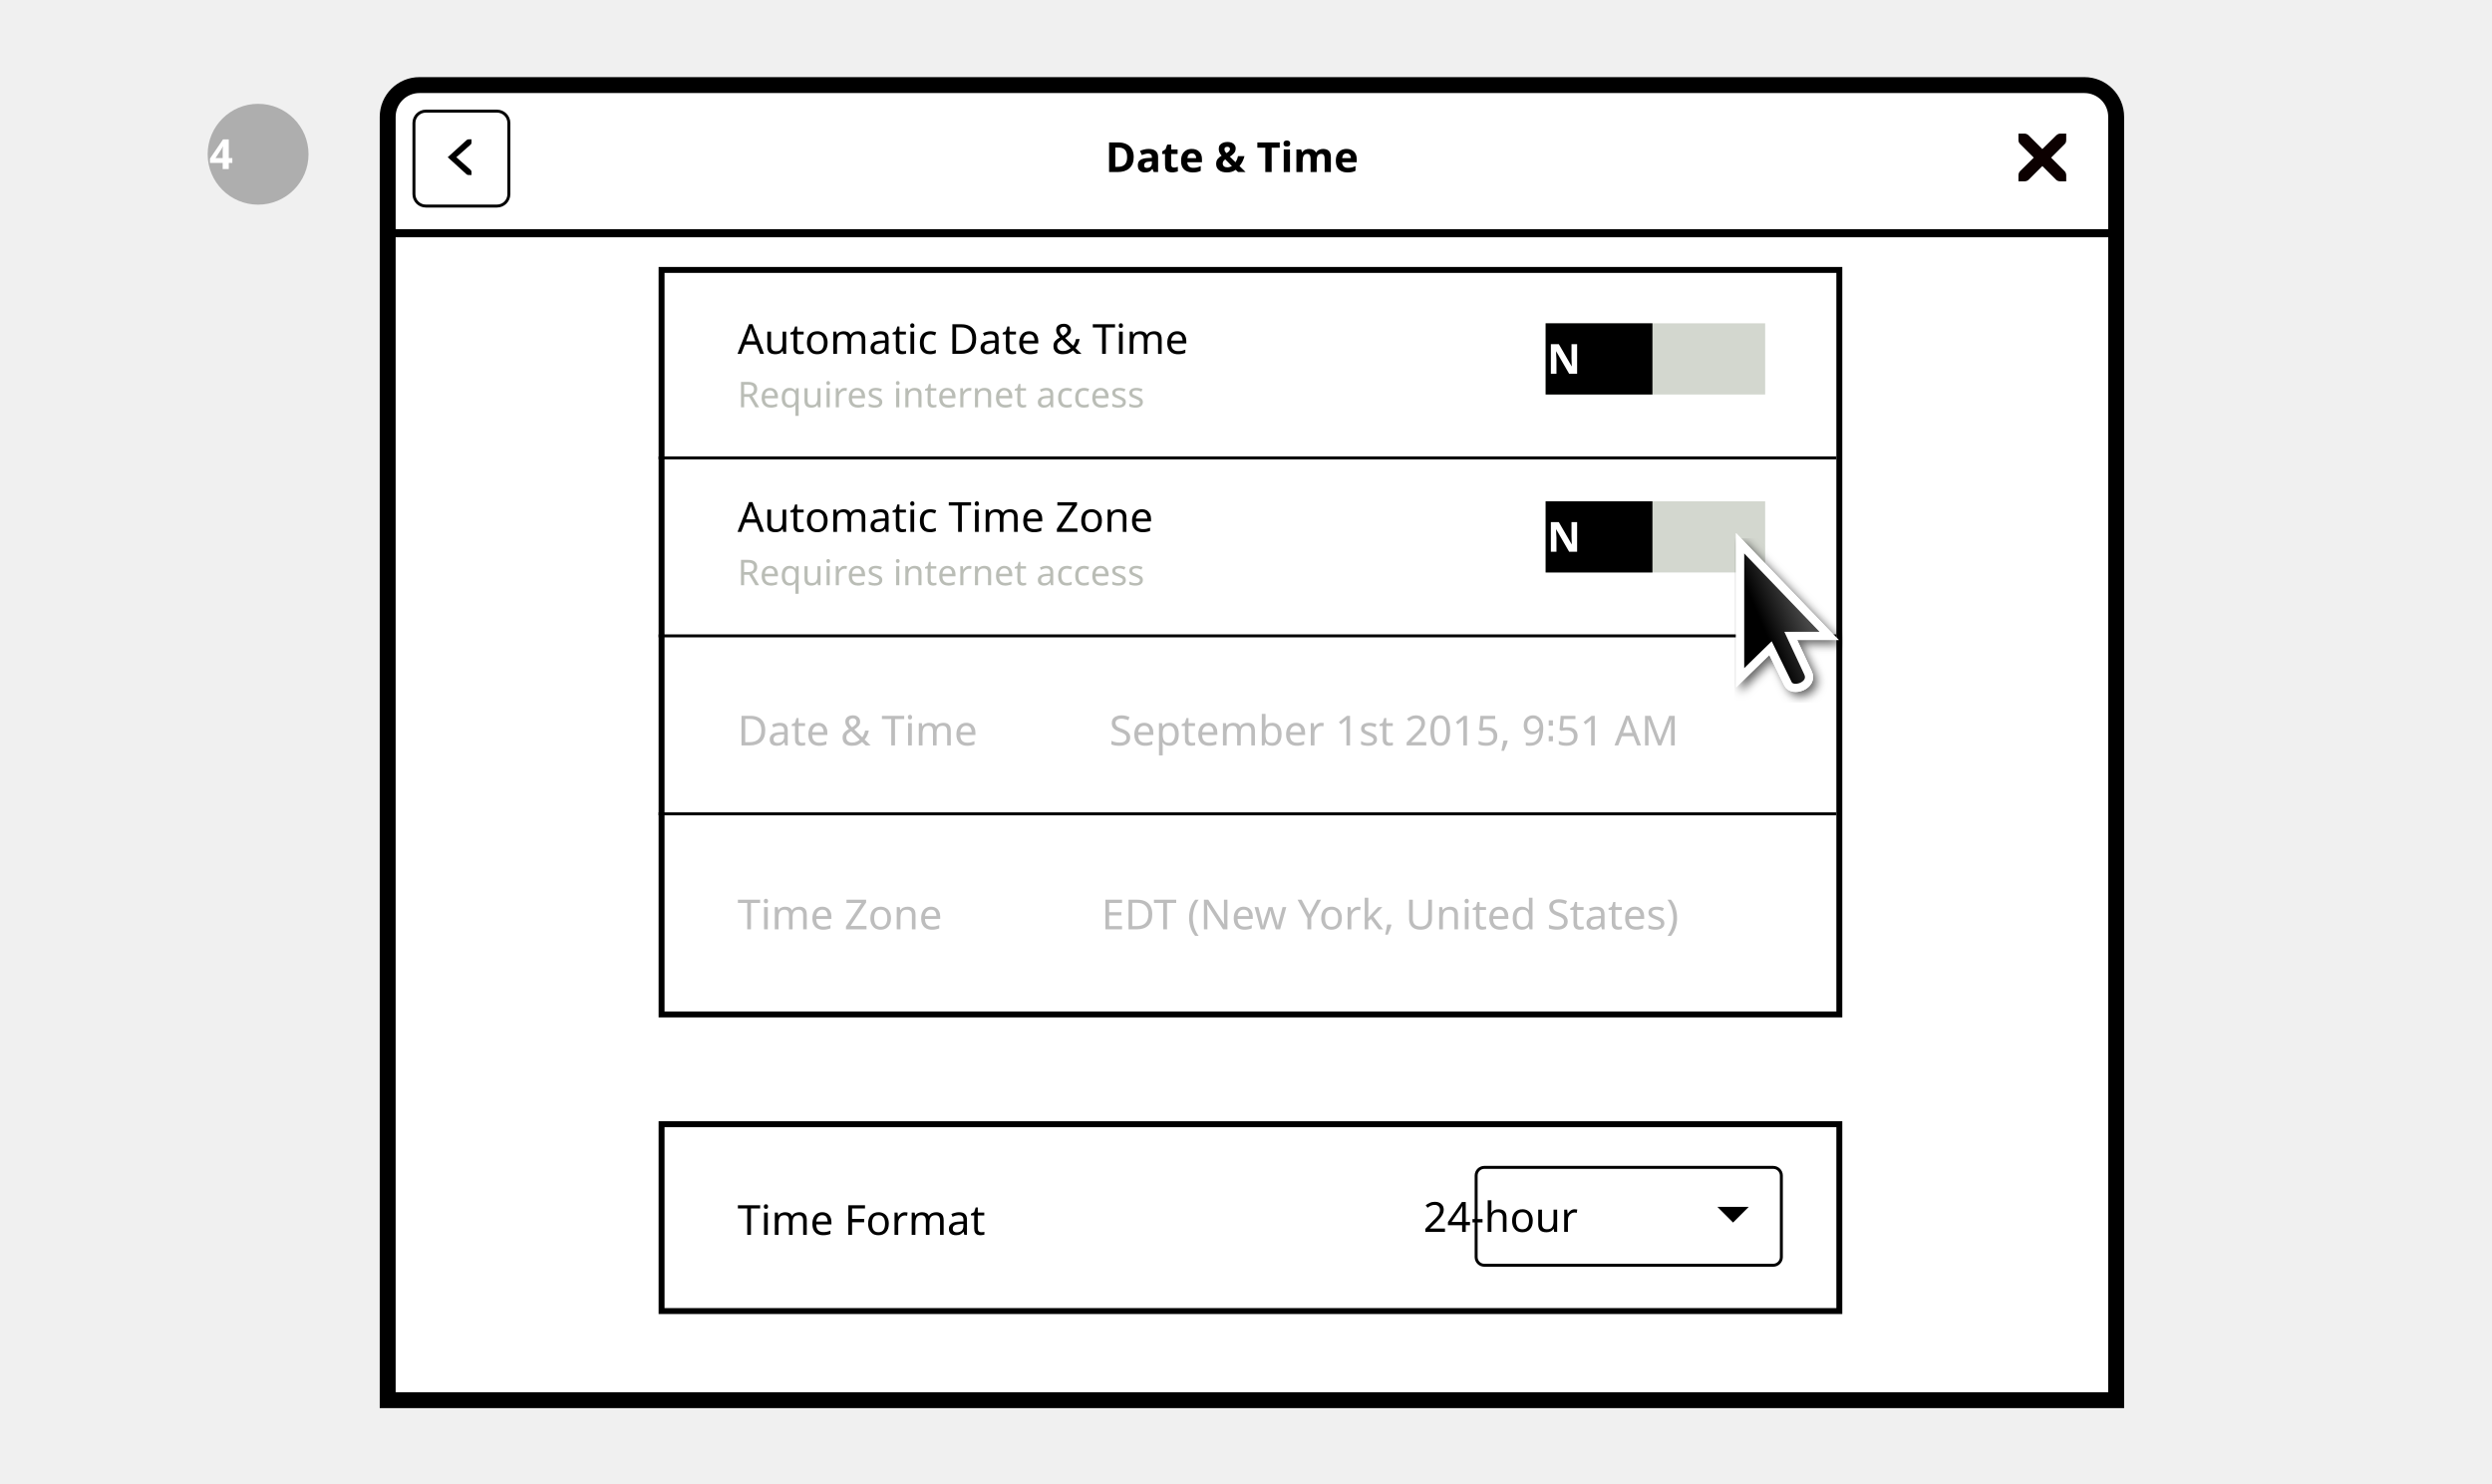
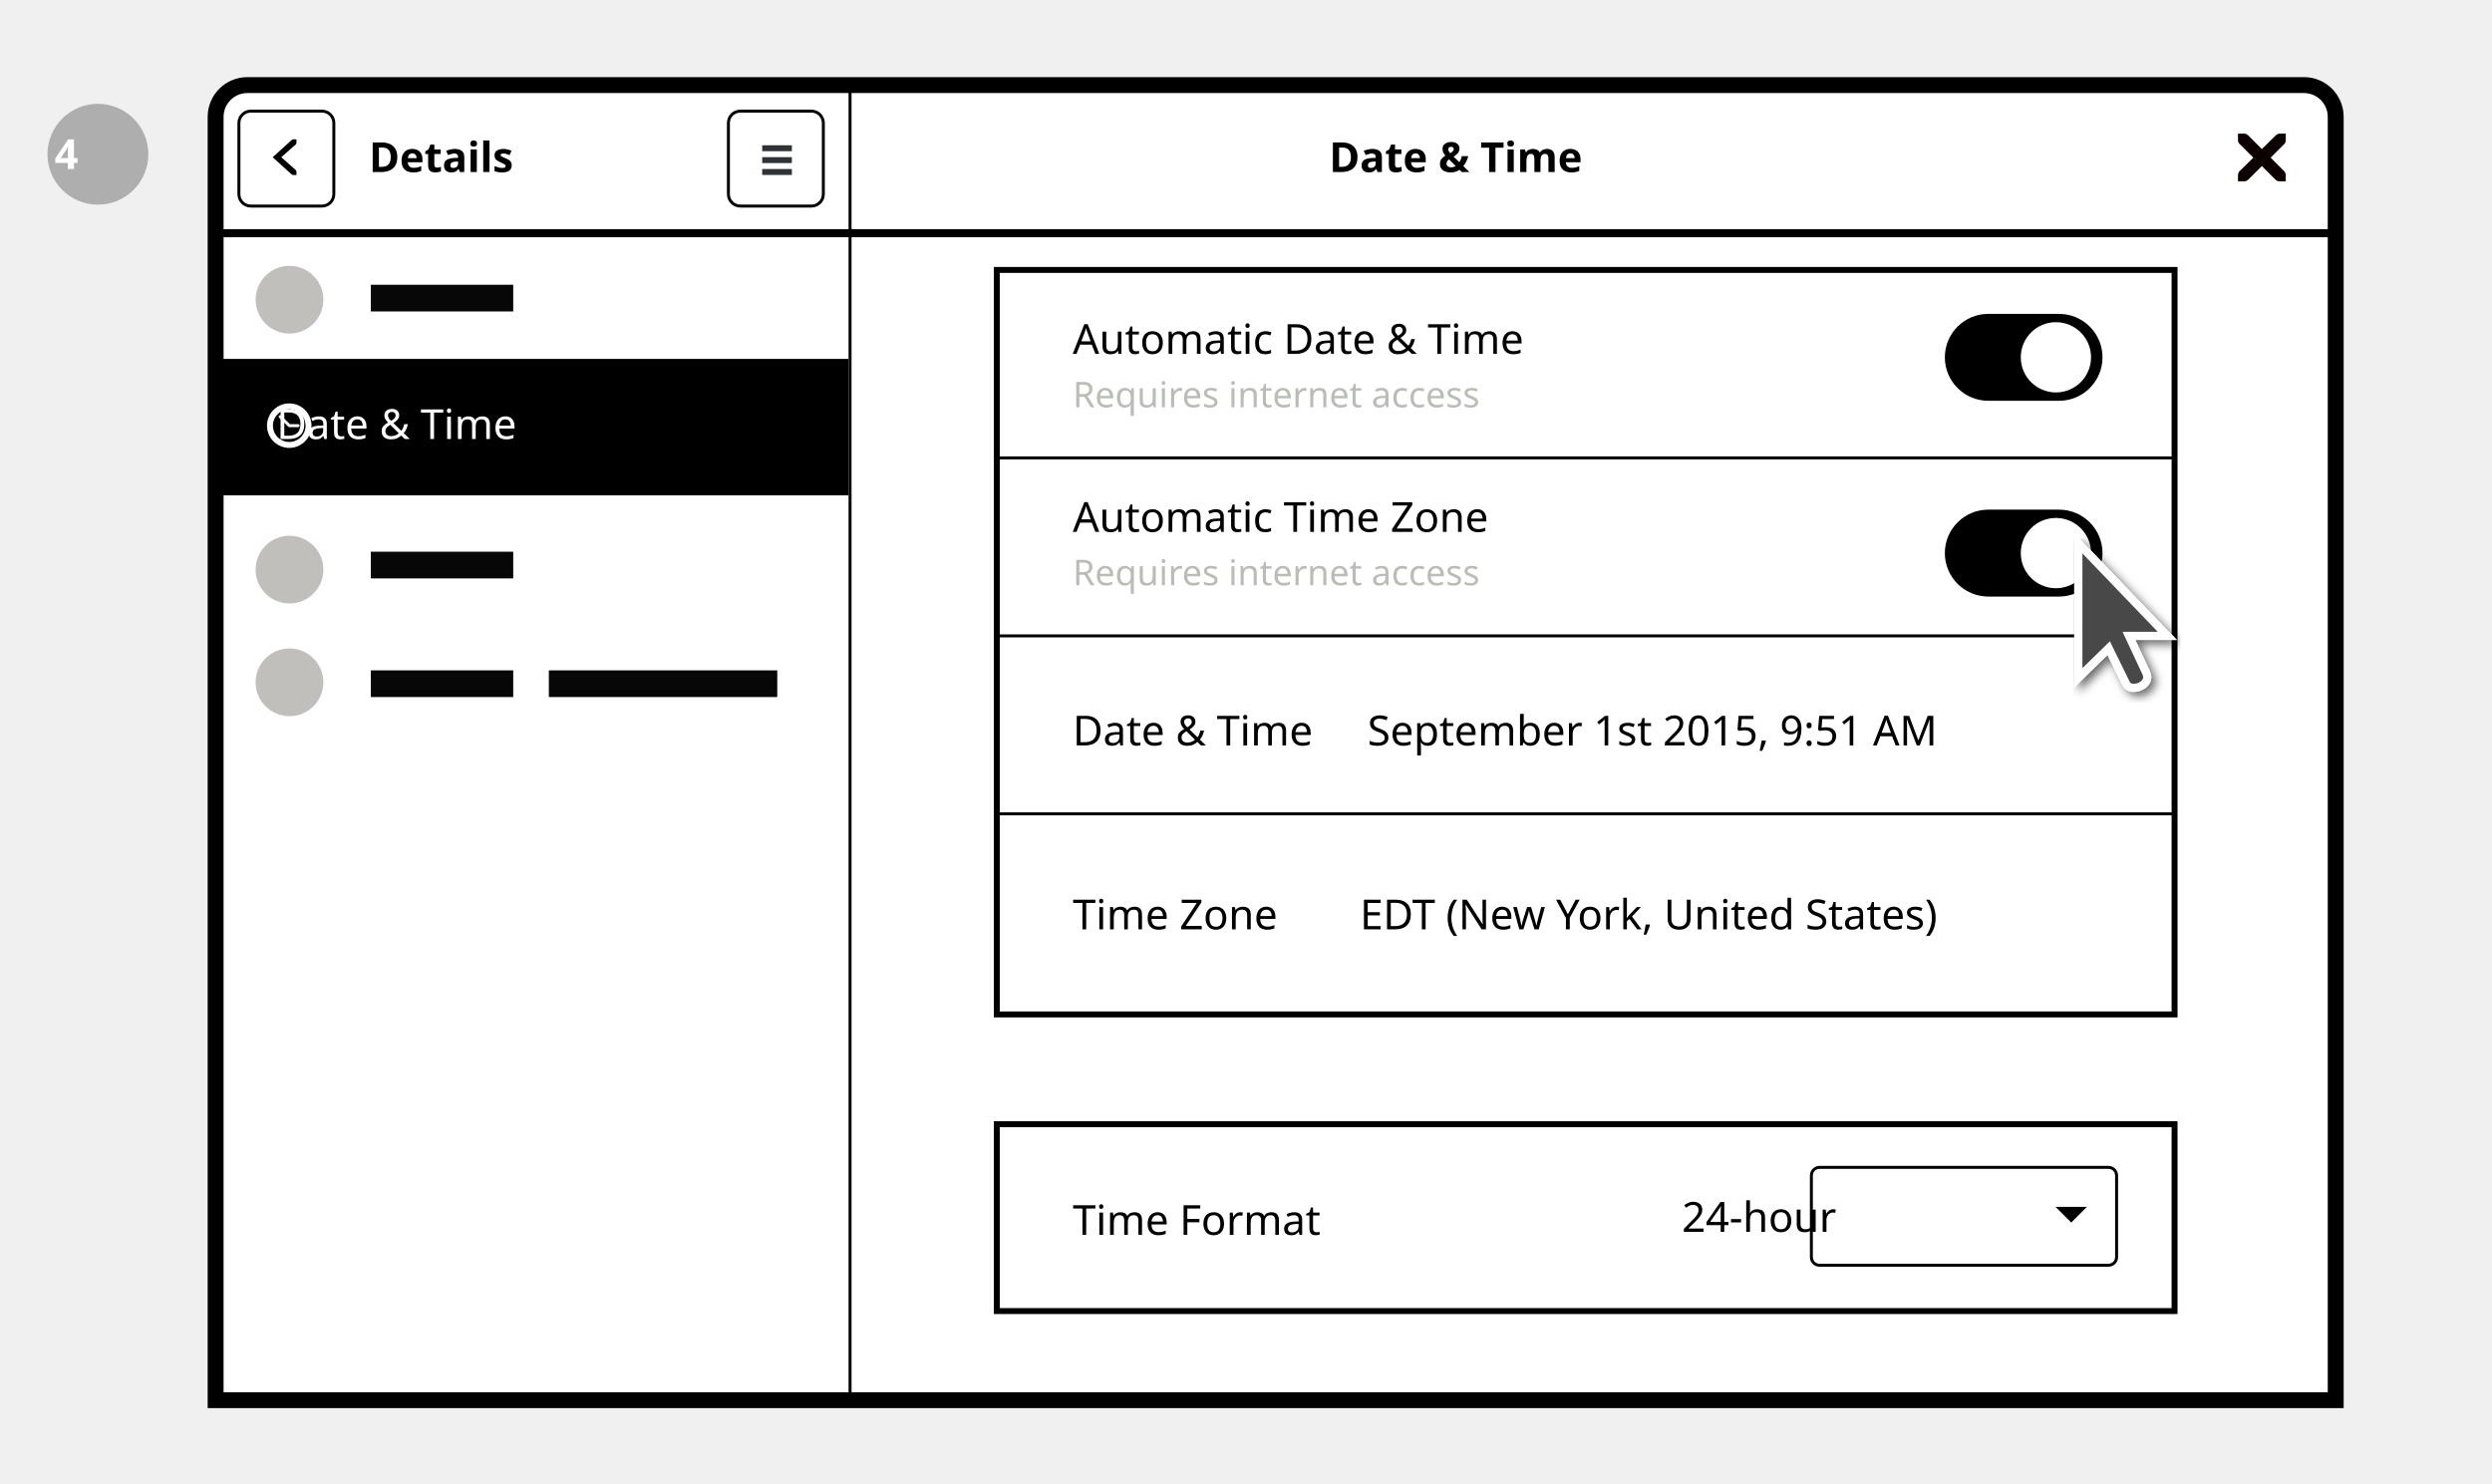
<svg xmlns="http://www.w3.org/2000/svg" xmlns:ns1="http://www.openswatchbook.org/uri/2009/osb" xmlns:xlink="http://www.w3.org/1999/xlink" height="500" id="svg10075" version="1.1" width="840">
  <defs id="defs10077">
    <linearGradient id="RHEL7" ns1:paint="gradient">
      <stop id="stop13323" offset="0" style="stop-color:#a3dbe8;stop-opacity:1;" />
      <stop id="stop13325" offset="1" style="stop-color:#a3dbe8;stop-opacity:1;" />
    </linearGradient>
    <linearGradient id="GNOME" ns1:paint="gradient">
      <stop id="stop11074" offset="0" style="stop-color:#eeedec;stop-opacity:1;" />
      <stop id="stop11076" offset="1" style="stop-color:#eeedec;stop-opacity:1" />
    </linearGradient>
    <linearGradient id="BLANK" ns1:paint="gradient">
      <stop id="stop7012" offset="0" style="stop-color:#eeedec;stop-opacity:0;" />
      <stop id="stop7014" offset="1" style="stop-color:#eeedec;stop-opacity:0" />
    </linearGradient>
    <linearGradient gradientTransform="matrix(1.183438,0,0,0.896461,5.70167,415.6038)" gradientUnits="userSpaceOnUse" id="linearGradient7064" x1="-18.338" x2="713.429" y1="490.549" y2="490.549" xlink:href="#GNOME" />
    <linearGradient gradientUnits="userSpaceOnUse" id="linearGradient5885" x1="29.09" x2="33.971" y1="11.773" y2="9.709" xlink:href="#linearGradient5716" />
    <linearGradient id="linearGradient5716">
      <stop id="stop5718" offset="0" style="stop-color:#000000;stop-opacity:1;" />
      <stop id="stop5720" offset="1" style="stop-color:#484848;stop-opacity:1;" />
    </linearGradient>
    <linearGradient gradientUnits="userSpaceOnUse" id="linearGradient17441" x1="29.09" x2="33.971" y1="11.773" y2="9.709" xlink:href="#linearGradient5716" />
    <linearGradient id="linearGradient17443">
      <stop id="stop17445" offset="0" style="stop-color:#000000;stop-opacity:1;" />
      <stop id="stop17447" offset="1" style="stop-color:#484848;stop-opacity:1;" />
    </linearGradient>
    <linearGradient gradientUnits="userSpaceOnUse" id="linearGradient17453" x1="29.09" x2="33.971" y1="11.773" y2="9.709" xlink:href="#linearGradient5716" />
    <linearGradient gradientUnits="userSpaceOnUse" id="linearGradient17455" x1="29.09" x2="33.971" y1="11.773" y2="9.709" xlink:href="#linearGradient5716" />
    <filter color-interpolation-filters="sRGB" height="1.131" id="filter5601" width="1.206" x="-0.103" y="-0.065">
      <feGaussianBlur id="feGaussianBlur5603" stdDeviation="0.611" />
    </filter>
-     <linearGradient gradientUnits="userSpaceOnUse" id="linearGradient17453-7" x1="29.09" x2="33.971" y1="11.773" y2="9.709" xlink:href="#linearGradient5716-4" />
+     <linearGradient gradientTransform="matrix(1.028173,0,0,1.028173,637.1435,666.9384)" gradientUnits="userSpaceOnUse" id="linearGradient17453-7" x1="29.09" x2="33.971" y1="11.773" y2="9.709" xlink:href="#linearGradient5716-4" />
    <linearGradient id="linearGradient5716-4">
      <stop id="stop5718-1" offset="0" style="stop-color:#000000;stop-opacity:1;" />
      <stop id="stop5720-6" offset="1" style="stop-color:#484848;stop-opacity:1;" />
    </linearGradient>
-     <linearGradient gradientUnits="userSpaceOnUse" id="linearGradient17455-1" x1="29.09" x2="33.971" y1="11.773" y2="9.709" xlink:href="#linearGradient5716-4" />
+     <linearGradient gradientTransform="matrix(1.028173,0,0,1.028173,637.1435,666.9384)" gradientUnits="userSpaceOnUse" id="linearGradient17455-1" x1="29.09" x2="33.971" y1="11.773" y2="9.709" xlink:href="#linearGradient5716-4" />
    <linearGradient id="linearGradient16929">
      <stop id="stop16931" offset="0" style="stop-color:#000000;stop-opacity:1;" />
      <stop id="stop16933" offset="1" style="stop-color:#484848;stop-opacity:1;" />
    </linearGradient>
  </defs>
  <g id="layer1" transform="translate(0,-992.3622)">
    <rect height="656" id="background" style="fill:url(#BLANK);" width="866" x="-16" y="855.362" />
  </g>
  <g id="layer2" transform="translate(0,-540)">
-     <g id="g11020" transform="translate(-35,-139.3622)">
-       <path d="m 137,278 a 17,17 0 0 1 -17,17 17,17 0 0 1 -17,-17 17,17 0 0 1 17,-17 17,17 0 0 1 17,17 z" id="path11014" style="color:#000000;fill:#000000;fill-opacity:0.275;stroke:none;stroke-width:1.07;marker:none;visibility:visible;display:inline;overflow:visible;enable-background:accumulate" transform="translate(2,453.3622)" />
-       <text id="text11016" style="font-style:normal;font-variant:normal;font-weight:bold;font-stretch:normal;font-size:14px;line-height:125%;font-family:Cantarell;-inkscape-font-specification:'Cantarell Bold';text-align:center;letter-spacing:0px;word-spacing:0px;writing-mode:lr-tb;text-anchor:middle;fill:#ffffff;fill-opacity:1;stroke:none" x="122.293" y="736.362" xml:space="preserve">
-         <tspan id="tspan11018" x="122.293" y="736.362">4</tspan>
+     <g id="g11020" transform="translate(-89,-139.3622)">
+       <circle cx="120" cy="278" id="path11014" r="17" style="color:#000000;display:inline;overflow:visible;visibility:visible;fill:#000000;fill-opacity:0.275;stroke:none;stroke-width:1.07;marker:none;enable-background:accumulate" transform="translate(2,453.3622)" />
+       <text id="text11016" style="font-style:normal;font-variant:normal;font-weight:bold;font-stretch:normal;line-height:0%;font-family:Cantarell;-inkscape-font-specification:'Cantarell Bold';text-align:center;letter-spacing:0px;word-spacing:0px;writing-mode:lr-tb;text-anchor:middle;fill:#ffffff;fill-opacity:1;stroke:none" x="122.293" y="736.362" xml:space="preserve">
+         <tspan id="tspan11018" style="font-size:14px;line-height:1.25" x="122.293" y="736.362">4</tspan>
      </text>
    </g>
    <g id="g4890" style="display:inline" transform="matrix(2.683333,0,0,2.683333,-1275.51,-1072.854)">
-       <path d="m 528.047,611.753 209.13,0 c 2.216,0 4,1.784 4,4 l 0,161.23 -4,0 -209.13,0 -4,0 0,-161.23 c 0,-2.216 1.784,-4 4,-4 z" id="path5430" style="display:inline;fill:#ffffff;fill-opacity:1;stroke:#000000;stroke-width:2;stroke-miterlimit:4;stroke-opacity:1" />
-       <path d="m 524.598,630.362 c 212.461,0 216.298,0 216.298,0" id="path5361" style="display:inline;fill:none;stroke:#000000;stroke-width:1.015;stroke-linecap:butt;stroke-linejoin:miter;stroke-miterlimit:4;stroke-dasharray:none;stroke-opacity:1" />
-       <g id="g5363" style="display:inline;fill:#0c0000;fill-opacity:1" transform="matrix(0.7499781,0,0,0.7499781,725.9032,614.8478)">
-         <g id="g5365" style="display:inline;fill:#0c0000;fill-opacity:1" transform="translate(-60,-518)" />
-         <g id="g5367" style="fill:#0c0000;fill-opacity:1" transform="translate(-60,-518)" />
-         <g id="g5369" style="fill:#0c0000;fill-opacity:1" transform="translate(-60,-518)" />
-         <g id="g5371" style="fill:#0c0000;fill-opacity:1" transform="translate(-60,-518)">
-           <g id="g5373" style="display:inline;fill:#0c0000;fill-opacity:1" transform="translate(19,-242)">
-             <path d="m 45,764 1,0 c 0.01,-1.2e-4 0.021,-4.6e-4 0.031,0 0.255,0.011 0.51,0.129 0.688,0.312 L 49,766.594 51.312,764.312 C 51.578,764.082 51.759,764.007 52,764 l 1,0 0,1 c 0,0.286 -0.034,0.551 -0.25,0.75 l -2.281,2.281 2.25,2.25 C 52.907,770.469 53,770.735 53,771 l 0,1 -1,0 c -0.265,-10e-6 -0.531,-0.093 -0.719,-0.281 L 49,769.438 46.719,771.719 C 46.531,771.907 46.265,772 46,772 l -1,0 0,-1 c -3e-6,-0.265 0.093,-0.531 0.281,-0.719 l 2.281,-2.25 L 45.281,765.75 C 45.071,765.555 44.978,765.281 45,765 l 0,-1 z" id="path5375" style="color:#bebebe;font-style:normal;font-variant:normal;font-weight:normal;font-stretch:normal;font-size:xx-small;line-height:normal;font-family:'Andale Mono';-inkscape-font-specification:'Andale Mono';text-indent:0;text-align:start;text-decoration:none;text-decoration-line:none;letter-spacing:normal;word-spacing:normal;text-transform:none;direction:ltr;block-progression:tb;writing-mode:lr-tb;text-anchor:start;display:inline;overflow:visible;visibility:visible;fill:#0c0000;fill-opacity:1;fill-rule:nonzero;stroke:none;stroke-width:1.781;marker:none;enable-background:new" />
-           </g>
-         </g>
-         <g id="g5377" style="fill:#0c0000;fill-opacity:1" transform="translate(-60,-518)" />
-         <g id="g5379" style="fill:#0c0000;fill-opacity:1" transform="translate(-60,-518)" />
-         <g id="g5381" style="fill:#0c0000;fill-opacity:1" transform="translate(-60,-518)" />
-       </g>
-       <text id="text12012" style="font-style:normal;font-variant:normal;font-weight:bold;font-stretch:normal;font-size:5.217px;line-height:125%;font-family:Cantarell;-inkscape-font-specification:'Cantarell Bold';text-align:center;letter-spacing:0px;word-spacing:0px;writing-mode:lr-tb;text-anchor:middle;display:inline;fill:#000000;fill-opacity:1;stroke:none" x="634.848" y="622.678" xml:space="preserve">
-         <tspan id="tspan12014" x="634.848" y="622.678">Date &amp; Time</tspan>
+       <path d="m 506.432,611.753 h 258.323 c 2.216,0 4,1.784 4,4 v 161.23 h -4 -258.323 -4 V 615.753 c 0,-2.216 1.784,-4 4,-4 z" id="path5430" style="display:inline;fill:#ffffff;fill-opacity:1;stroke:#000000;stroke-width:2;stroke-miterlimit:4;stroke-opacity:1" />
+       <path d="M 502.983,630.362 H 768.474" id="path5361" style="display:inline;fill:none;stroke:#000000;stroke-width:1.015;stroke-linecap:butt;stroke-linejoin:miter;stroke-miterlimit:4;stroke-dasharray:none;stroke-opacity:1" />
+       <path d="m 756.481,617.848 h 0.75 c 0.008,-9e-5 0.016,-3.5e-4 0.023,0 0.191,0.008 0.382,0.096 0.516,0.234 l 1.711,1.711 1.734,-1.711 c 0.199,-0.173 0.335,-0.229 0.516,-0.234 h 0.75 v 0.75 c 0,0.215 -0.026,0.413 -0.188,0.562 l -1.711,1.711 1.687,1.687 c 0.141,0.141 0.211,0.34 0.211,0.539 v 0.75 h -0.75 c -0.199,0 -0.398,-0.07 -0.539,-0.211 l -1.711,-1.711 -1.711,1.711 c -0.141,0.141 -0.34,0.211 -0.539,0.211 h -0.75 v -0.75 c 0,-0.199 0.07,-0.398 0.211,-0.539 l 1.711,-1.687 -1.711,-1.711 c -0.158,-0.146 -0.227,-0.352 -0.211,-0.562 z" id="path5375" style="color:#bebebe;font-style:normal;font-variant:normal;font-weight:normal;font-stretch:normal;font-size:xx-small;line-height:normal;font-family:'Andale Mono';-inkscape-font-specification:'Andale Mono';text-indent:0;text-align:start;text-decoration:none;text-decoration-line:none;letter-spacing:normal;word-spacing:normal;text-transform:none;writing-mode:lr-tb;direction:ltr;text-anchor:start;display:inline;overflow:visible;visibility:visible;fill:#0c0000;fill-opacity:1;fill-rule:nonzero;stroke:none;stroke-width:1.336;marker:none;enable-background:new" />
+       <text id="text12012" style="font-style:normal;font-variant:normal;font-weight:bold;font-stretch:normal;line-height:0%;font-family:Cantarell;-inkscape-font-specification:'Cantarell Bold';text-align:center;letter-spacing:0px;word-spacing:0px;writing-mode:lr-tb;text-anchor:middle;display:inline;fill:#000000;fill-opacity:1;stroke:none" x="669.134" y="622.678" xml:space="preserve">
+         <tspan id="tspan12014" style="font-size:5.217px;line-height:1.25" x="669.134" y="622.678">Date &amp; Time</tspan>
      </text>
-       <rect height="93.54" id="rect9293" rx="0" ry="0" style="color:#000000;clip-rule:nonzero;display:inline;overflow:visible;visibility:visible;opacity:1;isolation:auto;mix-blend-mode:normal;color-interpolation:sRGB;color-interpolation-filters:linearRGB;solid-color:#000000;solid-opacity:1;fill:#ffffff;fill-opacity:1;fill-rule:nonzero;stroke:#000000;stroke-width:0.745;stroke-linecap:butt;stroke-linejoin:miter;stroke-miterlimit:4;stroke-dasharray:none;stroke-dashoffset:0;stroke-opacity:1;marker:none;marker-start:none;marker-mid:none;marker-end:none;paint-order:normal;color-rendering:auto;image-rendering:auto;shape-rendering:auto;text-rendering:auto;enable-background:accumulate" width="147.95" x="558.451" y="634.977" />
-       <text id="text26176" style="font-style:normal;font-variant:normal;font-weight:normal;font-stretch:normal;font-size:5.217px;line-height:125%;font-family:Cantarell;-inkscape-font-specification:'Cantarell, Normal';text-align:start;letter-spacing:0px;word-spacing:0px;writing-mode:lr;text-anchor:start;display:inline;fill:#000000;fill-opacity:1;stroke:none;" x="567.994" y="645.524" xml:space="preserve">
-         <tspan id="tspan26178" x="567.994" y="645.524">Automatic Date &amp; Time</tspan>
+       <rect height="93.54" id="rect9293" rx="0" ry="0" style="color:#000000;clip-rule:nonzero;display:inline;overflow:visible;visibility:visible;opacity:1;isolation:auto;mix-blend-mode:normal;color-interpolation:sRGB;color-interpolation-filters:linearRGB;solid-color:#000000;solid-opacity:1;fill:#ffffff;fill-opacity:1;fill-rule:nonzero;stroke:#000000;stroke-width:0.745;stroke-linecap:butt;stroke-linejoin:miter;stroke-miterlimit:4;stroke-dasharray:none;stroke-dashoffset:0;stroke-opacity:1;marker:none;marker-start:none;marker-mid:none;marker-end:none;paint-order:normal;color-rendering:auto;image-rendering:auto;shape-rendering:auto;text-rendering:auto;enable-background:accumulate" width="147.95" x="600.563" y="634.977" />
+       <text id="text26176" style="font-style:normal;font-variant:normal;font-weight:normal;font-stretch:normal;line-height:0%;font-family:Cantarell;-inkscape-font-specification:'Cantarell, Normal';text-align:start;letter-spacing:0px;word-spacing:0px;writing-mode:lr-tb;text-anchor:start;display:inline;fill:#000000;fill-opacity:1;stroke:none" x="610.106" y="645.524" xml:space="preserve">
+         <tspan id="tspan26178" style="font-size:5.217px;line-height:1.25" x="610.106" y="645.524">Automatic Date &amp; Time</tspan>
      </text>
-       <text id="text26182" style="font-style:normal;font-variant:normal;font-weight:normal;font-stretch:normal;font-size:4.472px;line-height:125%;font-family:Cantarell;-inkscape-font-specification:Cantarell;text-align:start;letter-spacing:0px;word-spacing:0px;writing-mode:lr-tb;text-anchor:start;display:inline;fill:#babdb6;fill-opacity:1;stroke:none;" x="567.994" y="652.232" xml:space="preserve">
-         <tspan id="tspan26184" x="567.994" y="652.232">Requires internet access</tspan>
+       <text id="text26182" style="font-style:normal;font-variant:normal;font-weight:normal;font-stretch:normal;line-height:0%;font-family:Cantarell;-inkscape-font-specification:Cantarell;text-align:start;letter-spacing:0px;word-spacing:0px;writing-mode:lr-tb;text-anchor:start;display:inline;fill:#babdb6;fill-opacity:1;stroke:none" x="610.106" y="652.232" xml:space="preserve">
+         <tspan id="tspan26184" style="font-size:4.472px;line-height:1.25" x="610.106" y="652.232">Requires internet access</tspan>
      </text>
      <g id="g9286" transform="translate(-17.51553,-52.91926)">
-         <g id="g3921" style="display:inline" transform="matrix(0.3726708,0,0,0.3726708,493.0764,552.4813)">
-           <rect height="24" id="rect3923" style="fill:#d3d7cf;fill-opacity:1;stroke:none" transform="scale(-1,-1)" width="74" x="-594.422" y="-405.362" />
-           <rect height="24" id="rect3925" style="fill:#000000;fill-opacity:1;stroke:none" transform="scale(-1,-1)" width="36" x="-556.422" y="-405.362" />
-         </g>
-         <text id="text28760" style="font-style:normal;font-variant:normal;font-weight:bold;font-stretch:normal;font-size:5.217px;line-height:125%;font-family:Cantarell;-inkscape-font-specification:'Cantarell Bold';text-align:center;letter-spacing:0px;word-spacing:0px;writing-mode:lr-tb;text-anchor:middle;display:inline;fill:#ffffff;fill-opacity:1;stroke:none" x="693.358" y="700.939" xml:space="preserve">
-           <tspan id="tspan28762" x="693.358" y="700.939">ON</tspan>
-         </text>
+         <g id="g3921" style="display:inline" transform="matrix(0.3726708,0,0,0.3726708,493.0764,552.4813)" />
      </g>
-       <g id="g4705" style="display:inline" transform="matrix(0.3726708,0,0,0.3726708,492.8318,424.7819)">
-         <rect height="16" id="rect10837-5-8-1" style="color:#bebebe;display:inline;overflow:visible;visibility:visible;fill:none;stroke:none;stroke-width:1;marker:none;enable-background:new" transform="scale(-1,1)" width="16" x="-116" y="518" />
-         <path d="m 112.014,520 -1,0 c -0.01,-1.2e-4 -0.021,-4.6e-4 -0.031,0 -0.255,0.011 -0.51,0.129 -0.688,0.312 l -6.298,5.719 6.298,5.719 c 0.188,0.188 0.453,0.281 0.719,0.281 l 1,0 0,-1 c 0,-0.265 -0.093,-0.531 -0.281,-0.719 l -4.829,-4.281 4.829,-4.281 c 0.211,-0.195 0.303,-0.469 0.281,-0.75 z" id="path10839-9-9-5" style="color:#bebebe;font-style:normal;font-variant:normal;font-weight:normal;font-stretch:normal;font-size:medium;line-height:normal;font-family:'Andale Mono';-inkscape-font-specification:'Andale Mono';text-indent:0;text-align:start;text-decoration:none;text-decoration-line:none;letter-spacing:normal;word-spacing:normal;text-transform:none;direction:ltr;block-progression:tb;writing-mode:lr-tb;text-anchor:start;display:inline;overflow:visible;visibility:visible;fill:#000000;fill-opacity:1;fill-rule:nonzero;stroke:none;stroke-width:1.781;marker:none;enable-background:new" />
+       <rect height="5.963" id="rect10837-5-8-1" style="color:#bebebe;display:inline;overflow:visible;visibility:visible;fill:none;stroke:none;stroke-width:0.373;marker:none;enable-background:new" transform="scale(-1,1)" width="5.963" x="-514.074" y="617.825" />
+       <path d="m 512.588,618.571 h -0.373 c -0.004,-4e-5 -0.008,-1.7e-4 -0.012,0 -0.095,0.004 -0.19,0.048 -0.256,0.116 l -2.347,2.131 2.347,2.131 c 0.07,0.07 0.169,0.105 0.268,0.105 h 0.373 v -0.373 c 0,-0.099 -0.035,-0.198 -0.105,-0.268 l -1.8,-1.595 1.8,-1.595 c 0.079,-0.072 0.113,-0.175 0.105,-0.28 z" id="path10839-9-9-5" style="color:#bebebe;font-style:normal;font-variant:normal;font-weight:normal;font-stretch:normal;font-size:medium;line-height:normal;font-family:'Andale Mono';-inkscape-font-specification:'Andale Mono';text-indent:0;text-align:start;text-decoration:none;text-decoration-line:none;letter-spacing:normal;word-spacing:normal;text-transform:none;writing-mode:lr-tb;direction:ltr;text-anchor:start;display:inline;overflow:visible;visibility:visible;fill:#000000;fill-opacity:1;fill-rule:nonzero;stroke:none;stroke-width:0.664;marker:none;enable-background:new" />
+       <rect height="11.925" id="rect15386" rx="1.491" ry="1.491" style="color:#000000;display:inline;overflow:visible;visibility:visible;fill:none;stroke:#000000;stroke-width:0.373;stroke-miterlimit:4;stroke-dasharray:none;stroke-opacity:1;marker:none;enable-background:accumulate" width="11.925" x="505.357" y="615.027" />
+       <path d="M 600.563,658.595 H 748.513" id="path9309" style="color:#000000;clip-rule:nonzero;display:inline;overflow:visible;visibility:visible;opacity:1;isolation:auto;mix-blend-mode:normal;color-interpolation:sRGB;color-interpolation-filters:linearRGB;solid-color:#000000;solid-opacity:1;fill:#ffffff;fill-opacity:1;fill-rule:nonzero;stroke:#000000;stroke-width:0.373;stroke-linecap:butt;stroke-linejoin:miter;stroke-miterlimit:4;stroke-dasharray:none;stroke-dashoffset:0;stroke-opacity:1;marker:none;marker-start:none;marker-mid:none;marker-end:none;paint-order:normal;color-rendering:auto;image-rendering:auto;shape-rendering:auto;text-rendering:auto;enable-background:accumulate" />
+       <text id="text9311" style="font-style:normal;font-variant:normal;font-weight:normal;font-stretch:normal;line-height:0%;font-family:Cantarell;-inkscape-font-specification:'Cantarell, Normal';text-align:start;letter-spacing:0px;word-spacing:0px;writing-mode:lr-tb;text-anchor:start;display:inline;fill:#000000;fill-opacity:1;stroke:none" x="610.106" y="667.885" xml:space="preserve">
+         <tspan id="tspan9313" style="font-size:5.217px;line-height:1.25" x="610.106" y="667.885">Automatic Time Zone</tspan>
+       </text>
+       <text id="text9315" style="font-style:normal;font-variant:normal;font-weight:normal;font-stretch:normal;line-height:0%;font-family:Cantarell;-inkscape-font-specification:Cantarell;text-align:start;letter-spacing:0px;word-spacing:0px;writing-mode:lr-tb;text-anchor:start;display:inline;fill:#babdb6;fill-opacity:1;stroke:none" x="610.106" y="674.593" xml:space="preserve">
+         <tspan id="tspan9317" style="font-size:4.472px;line-height:1.25" x="610.106" y="674.593">Requires internet access</tspan>
+       </text>
+       <path d="M 600.563,680.955 H 748.513" id="path9331" style="color:#000000;clip-rule:nonzero;display:inline;overflow:visible;visibility:visible;opacity:1;isolation:auto;mix-blend-mode:normal;color-interpolation:sRGB;color-interpolation-filters:linearRGB;solid-color:#000000;solid-opacity:1;fill:#ffffff;fill-opacity:1;fill-rule:nonzero;stroke:#000000;stroke-width:0.373;stroke-linecap:butt;stroke-linejoin:miter;stroke-miterlimit:4;stroke-dasharray:none;stroke-dashoffset:0;stroke-opacity:1;marker:none;marker-start:none;marker-mid:none;marker-end:none;paint-order:normal;color-rendering:auto;image-rendering:auto;shape-rendering:auto;text-rendering:auto;enable-background:accumulate" />
+       <rect height="10.92" id="rect939" rx="5.46" ry="5.46" style="display:inline;fill:#000000;fill-opacity:1;stroke:none;stroke-width:0.373" width="19.804" x="719.656" y="665.095" />
+       <circle cx="733.608" cy="670.552" id="circle941" r="4.414" style="opacity:1;vector-effect:none;fill:#ffffff;fill-opacity:1;stroke:none;stroke-width:5.963;stroke-linecap:round;stroke-linejoin:round;stroke-miterlimit:4;stroke-dasharray:none;stroke-dashoffset:0;stroke-opacity:1;marker:none;marker-start:none;marker-mid:none;marker-end:none;paint-order:normal" />
+       <path d="M 97.09,2.848 V 19.289 l 3.712,-3.624 2.121,4.331 c 0.52,1.171 3.221,0.23 2.453,-1.337 l -2.099,-4.497 h 4.685 z" id="path5567" style="color:#000000;display:block;overflow:visible;visibility:visible;opacity:0.6;fill:#000000;fill-opacity:1;fill-rule:nonzero;stroke:#000000;stroke-width:1;stroke-linecap:butt;stroke-linejoin:miter;stroke-miterlimit:10;stroke-dasharray:none;stroke-dashoffset:0;stroke-opacity:1;marker:none;filter:url(#filter5601);enable-background:accumulate" transform="matrix(1.028173,0,0,1.028173,637.1435,666.9384)" />
+       <path d="m 736.423,669.322 v 16.903 l 3.817,-3.726 2.181,4.453 c 0.534,1.204 3.312,0.236 2.522,-1.375 l -2.158,-4.623 h 4.817 z" id="path5565" style="color:#000000;display:block;overflow:visible;visibility:visible;fill:url(#linearGradient17453-7);fill-opacity:1;fill-rule:nonzero;stroke:#ffffff;stroke-width:1.028;stroke-linecap:butt;stroke-linejoin:miter;stroke-miterlimit:10;stroke-dasharray:none;stroke-dashoffset:0;stroke-opacity:1;marker:none;enable-background:accumulate" />
+       <path d="m 736.423,669.322 v 16.903 l 3.817,-3.726 2.181,4.453 c 0.534,1.204 3.312,0.236 2.522,-1.375 l -2.158,-4.623 h 4.817 z" id="path6242" style="color:#000000;display:block;overflow:visible;visibility:visible;fill:url(#linearGradient17455-1);fill-opacity:1;fill-rule:nonzero;stroke:#ffffff;stroke-width:1.028;stroke-linecap:butt;stroke-linejoin:miter;stroke-miterlimit:10;stroke-dasharray:none;stroke-dashoffset:0;stroke-opacity:1;marker:none;enable-background:accumulate" />
+       <path d="M 600.563,703.315 H 748.513" id="path9337" style="color:#000000;clip-rule:nonzero;display:inline;overflow:visible;visibility:visible;opacity:1;isolation:auto;mix-blend-mode:normal;color-interpolation:sRGB;color-interpolation-filters:linearRGB;solid-color:#000000;solid-opacity:1;fill:#ffffff;fill-opacity:1;fill-rule:nonzero;stroke:#000000;stroke-width:0.373;stroke-linecap:butt;stroke-linejoin:miter;stroke-miterlimit:4;stroke-dasharray:none;stroke-dashoffset:0;stroke-opacity:1;marker:none;marker-start:none;marker-mid:none;marker-end:none;paint-order:normal;color-rendering:auto;image-rendering:auto;shape-rendering:auto;text-rendering:auto;enable-background:accumulate" />
+       <text id="text9333" style="font-style:normal;font-variant:normal;font-weight:normal;font-stretch:normal;line-height:0%;font-family:Cantarell;-inkscape-font-specification:'Cantarell, Normal';text-align:start;letter-spacing:0px;word-spacing:0px;writing-mode:lr-tb;text-anchor:start;display:inline;fill:#000000;fill-opacity:1;stroke:none" x="610.106" y="694.717" xml:space="preserve">
+         <tspan id="tspan9335" style="font-size:5.217px;line-height:1.25" x="610.106" y="694.717">Date &amp; Time</tspan>
+       </text>
+       <text id="text9341" style="font-style:normal;font-variant:normal;font-weight:normal;font-stretch:normal;line-height:0%;font-family:Cantarell;-inkscape-font-specification:'Cantarell, Normal';text-align:end;letter-spacing:0px;word-spacing:0px;writing-mode:lr-tb;text-anchor:end;display:inline;fill:#000000;fill-opacity:1;stroke:none" x="740.541" y="694.717" xml:space="preserve">
+         <tspan id="tspan9343" style="font-size:5.217px;line-height:1.25" x="740.541" y="694.717">September 1st 2015, 9:51 AM</tspan>
+       </text>
+       <text id="text9345" style="font-style:normal;font-variant:normal;font-weight:normal;font-stretch:normal;line-height:0%;font-family:Cantarell;-inkscape-font-specification:'Cantarell, Normal';text-align:start;letter-spacing:0px;word-spacing:0px;writing-mode:lr-tb;text-anchor:start;display:inline;fill:#000000;fill-opacity:1;stroke:none" x="610.106" y="717.823" xml:space="preserve">
+         <tspan id="tspan9347" style="font-size:5.217px;line-height:1.25" x="610.106" y="717.823">Time Zone</tspan>
+       </text>
+       <text id="text9349" style="font-style:normal;font-variant:normal;font-weight:normal;font-stretch:normal;line-height:0%;font-family:Cantarell;-inkscape-font-specification:'Cantarell, Normal';text-align:end;letter-spacing:0px;word-spacing:0px;writing-mode:lr-tb;text-anchor:end;display:inline;fill:#000000;fill-opacity:1;stroke:none" x="740.541" y="717.823" xml:space="preserve">
+         <tspan id="tspan9351" style="font-size:5.217px;line-height:1.25" x="740.541" y="717.823">EDT (New York, United States)</tspan>
+       </text>
+       <rect height="23.478" id="rect9353" rx="0" ry="0" style="color:#000000;clip-rule:nonzero;display:inline;overflow:visible;visibility:visible;opacity:1;isolation:auto;mix-blend-mode:normal;color-interpolation:sRGB;color-interpolation-filters:linearRGB;solid-color:#000000;solid-opacity:1;fill:#ffffff;fill-opacity:1;fill-rule:nonzero;stroke:#000000;stroke-width:0.745;stroke-linecap:butt;stroke-linejoin:miter;stroke-miterlimit:4;stroke-dasharray:none;stroke-dashoffset:0;stroke-opacity:1;marker:none;marker-start:none;marker-mid:none;marker-end:none;paint-order:normal;color-rendering:auto;image-rendering:auto;shape-rendering:auto;text-rendering:auto;enable-background:accumulate" width="147.95" x="600.563" y="742.306" />
+       <text id="text9355" style="font-style:normal;font-variant:normal;font-weight:normal;font-stretch:normal;line-height:0%;font-family:Cantarell;-inkscape-font-specification:'Cantarell, Normal';text-align:start;letter-spacing:0px;word-spacing:0px;writing-mode:lr-tb;text-anchor:start;display:inline;fill:#000000;fill-opacity:1;stroke:none" x="610.106" y="756.208" xml:space="preserve">
+         <tspan id="tspan9357" style="font-size:5.217px;line-height:1.25" x="610.106" y="756.208">Time Format</tspan>
+       </text>
+       <rect height="12.298" id="rect9363" rx="1.025" ry="1.025" style="color:#000000;clip-rule:nonzero;display:inline;overflow:visible;visibility:visible;opacity:1;isolation:auto;mix-blend-mode:normal;color-interpolation:sRGB;color-interpolation-filters:linearRGB;solid-color:#000000;solid-opacity:1;fill:#ffffff;fill-opacity:1;fill-rule:nonzero;stroke:#000000;stroke-width:0.373;stroke-linecap:butt;stroke-linejoin:miter;stroke-miterlimit:4;stroke-dasharray:none;stroke-dashoffset:0;stroke-opacity:1;marker:none;marker-start:none;marker-mid:none;marker-end:none;paint-order:normal;color-rendering:auto;image-rendering:auto;shape-rendering:auto;text-rendering:auto;enable-background:accumulate" width="38.341" x="702.89" y="747.731" />
+       <text id="text9359" style="font-style:normal;font-variant:normal;font-weight:normal;font-stretch:normal;line-height:0%;font-family:Cantarell;-inkscape-font-specification:'Cantarell, Normal';text-align:end;letter-spacing:0px;word-spacing:0px;writing-mode:lr-tb;text-anchor:end;display:inline;fill:#000000;fill-opacity:1;stroke:none" x="727.87" y="755.835" xml:space="preserve">
+         <tspan id="tspan9361" style="font-size:5.217px;line-height:1.25" x="727.87" y="755.835">24-hour</tspan>
+       </text>
+       <path d="m 737.504,752.694 -1.97,1.97 -1.97,-1.97 z" id="rect9365" style="color:#000000;clip-rule:nonzero;display:inline;overflow:visible;visibility:visible;opacity:1;isolation:auto;mix-blend-mode:normal;color-interpolation:sRGB;color-interpolation-filters:linearRGB;solid-color:#000000;solid-opacity:1;fill:#000000;fill-opacity:1;fill-rule:nonzero;stroke:none;stroke-width:0.373;stroke-linecap:butt;stroke-linejoin:miter;stroke-miterlimit:4;stroke-dasharray:none;stroke-dashoffset:0;stroke-opacity:1;marker:none;marker-start:none;marker-mid:none;marker-end:none;paint-order:normal;color-rendering:auto;image-rendering:auto;shape-rendering:auto;text-rendering:auto;enable-background:accumulate" />
+       <text id="text946" style="font-style:normal;font-variant:normal;font-weight:bold;font-stretch:normal;line-height:0%;font-family:Cantarell;-inkscape-font-specification:'Cantarell Bold';text-align:center;letter-spacing:0px;word-spacing:0px;writing-mode:lr-tb;text-anchor:middle;display:inline;fill:#000000;fill-opacity:1;stroke:none" x="541.681" y="622.678" xml:space="preserve">
+         <tspan id="tspan944" style="font-size:5.217px;line-height:1.25" x="541.681" y="622.678">Details</tspan>
+       </text>
+       <rect height="5.963" id="rect948" style="color:#bebebe;display:inline;overflow:visible;visibility:visible;fill:none;stroke:none;stroke-width:0.373;marker:none;enable-background:new" transform="scale(-1,1)" width="5.963" x="-575.565" y="617.825" />
+       <rect height="11.925" id="rect952" rx="1.491" ry="1.491" style="color:#000000;display:inline;overflow:visible;visibility:visible;fill:none;stroke:#000000;stroke-width:0.373;stroke-miterlimit:4;stroke-dasharray:none;stroke-opacity:1;marker:none;enable-background:accumulate" width="11.925" x="566.847" y="615.027" />
+       <g id="g7352" style="display:inline;enable-background:new" transform="matrix(0.3726708,0,0,0.3726708,562.5214,515.3409)">
+         <rect height="16" id="rect7354" style="color:#bebebe;display:inline;overflow:visible;visibility:visible;fill:none;stroke:none;stroke-width:1;marker:none" width="16" x="20" y="276" />
+         <rect height="2" id="rect7356" style="color:#bebebe;display:inline;overflow:visible;visibility:visible;fill:#2e3436;fill-opacity:1;stroke:none;stroke-width:1;marker:none" width="10" x="23" y="279" />
+         <rect height="2" id="rect7358" style="color:#bebebe;display:inline;overflow:visible;visibility:visible;fill:#2e3436;fill-opacity:1;stroke:none;stroke-width:1;marker:none" width="10" x="23" y="283" />
+         <rect height="2" id="rect7360" style="color:#bebebe;display:inline;overflow:visible;visibility:visible;fill:#2e3436;fill-opacity:1;stroke:none;stroke-width:1;marker:none" width="10" x="23" y="287" />
      </g>
-       <rect height="11.925" id="rect15386" rx="1.491" ry="1.491" style="color:#000000;display:inline;overflow:visible;visibility:visible;fill:none;stroke:#000000;stroke-width:0.373;stroke-miterlimit:4;stroke-dasharray:none;stroke-opacity:1;marker:none;enable-background:accumulate" width="11.925" x="527.344" y="615.027" />
-       <path d="m 558.078,658.595 147.95,0" id="path9309" style="color:#000000;clip-rule:nonzero;display:inline;overflow:visible;visibility:visible;opacity:1;isolation:auto;mix-blend-mode:normal;color-interpolation:sRGB;color-interpolation-filters:linearRGB;solid-color:#000000;solid-opacity:1;fill:#ffffff;fill-opacity:1;fill-rule:nonzero;stroke:#000000;stroke-width:0.373;stroke-linecap:butt;stroke-linejoin:miter;stroke-miterlimit:4;stroke-dasharray:none;stroke-dashoffset:0;stroke-opacity:1;marker:none;marker-start:none;marker-mid:none;marker-end:none;paint-order:normal;color-rendering:auto;image-rendering:auto;shape-rendering:auto;text-rendering:auto;enable-background:accumulate" />
-       <text id="text9311" style="font-style:normal;font-variant:normal;font-weight:normal;font-stretch:normal;font-size:5.217px;line-height:125%;font-family:Cantarell;-inkscape-font-specification:'Cantarell, Normal';text-align:start;letter-spacing:0px;word-spacing:0px;writing-mode:lr;text-anchor:start;display:inline;fill:#000000;fill-opacity:1;stroke:none;" x="567.994" y="667.885" xml:space="preserve">
-         <tspan id="tspan9313" x="567.994" y="667.885">Automatic Time Zone</tspan>
+       <rect height="17.143" id="rect7822" style="opacity:1;vector-effect:none;fill:#000000;fill-opacity:1;stroke:none;stroke-width:5.963;stroke-linecap:round;stroke-linejoin:round;stroke-miterlimit:4;stroke-dasharray:none;stroke-dashoffset:0;stroke-opacity:1;marker:none;marker-start:none;marker-mid:none;marker-end:none;paint-order:normal" width="79.006" x="502.923" y="646.157" />
+       <g id="g24827" style="fill:#ffffff;enable-background:new" transform="matrix(0.3726708,0,0,0.3726708,440.687,454.6039)">
+         <circle cx="-9" cy="321" id="path24839" r="7" style="color:#000000;display:inline;overflow:visible;visibility:visible;fill:none;stroke:#ffffff;stroke-width:2.154;stroke-linecap:round;stroke-linejoin:round;stroke-miterlimit:4;stroke-dasharray:none;stroke-dashoffset:0;stroke-opacity:1;marker:none;enable-background:new" transform="matrix(0.9285714,0,0,0.9285714,198.8573,238.4286)" />
+         <path d="m -13.562,316.469 3.111,3.045 m 0.003,-0.013 h 2.949" id="path25609" style="color:#000000;display:inline;overflow:visible;visibility:visible;fill:none;stroke:#f7f7f7;stroke-width:1;stroke-linecap:round;stroke-linejoin:round;stroke-miterlimit:4;stroke-dasharray:none;stroke-dashoffset:0;stroke-opacity:1;marker:none;enable-background:new" transform="translate(201.0002,217)" />
+       </g>
+       <text id="text7826" style="font-style:normal;font-variant:normal;font-weight:normal;font-stretch:normal;line-height:0%;font-family:Cantarell;-inkscape-font-specification:Cantarell;text-align:center;letter-spacing:0px;word-spacing:0px;writing-mode:lr-tb;text-anchor:middle;display:inline;fill:#ffffff;fill-opacity:1;stroke:none" x="536.091" y="656.219" xml:space="preserve">
+         <tspan id="tspan7824" style="font-style:normal;font-variant:normal;font-weight:normal;font-stretch:normal;font-size:5.217px;line-height:1.25;font-family:Cantarell;-inkscape-font-specification:Cantarell;fill:#ffffff" x="536.091" y="656.219">Date &amp; Time</tspan>
      </text>
-       <text id="text9315" style="font-style:normal;font-variant:normal;font-weight:normal;font-stretch:normal;font-size:4.472px;line-height:125%;font-family:Cantarell;-inkscape-font-specification:Cantarell;text-align:start;letter-spacing:0px;word-spacing:0px;writing-mode:lr-tb;text-anchor:start;display:inline;fill:#babdb6;fill-opacity:1;stroke:none;" x="567.994" y="674.593" xml:space="preserve">
-         <tspan id="tspan9317" x="567.994" y="674.593">Requires internet access</tspan>
-       </text>
-       <g id="g9319" transform="translate(-17.51553,-30.55901)">
-         <g id="g9321" style="display:inline" transform="matrix(0.3726708,0,0,0.3726708,493.0764,552.4813)">
-           <rect height="24" id="rect9323" style="fill:#d3d7cf;fill-opacity:1;stroke:none" transform="scale(-1,-1)" width="74" x="-594.422" y="-405.362" />
-           <rect height="24" id="rect9325" style="fill:#000000;fill-opacity:1;stroke:none" transform="scale(-1,-1)" width="36" x="-556.422" y="-405.362" />
-         </g>
-         <text id="text9327" style="font-style:normal;font-variant:normal;font-weight:bold;font-stretch:normal;font-size:5.217px;line-height:125%;font-family:Cantarell;-inkscape-font-specification:'Cantarell Bold';text-align:center;letter-spacing:0px;word-spacing:0px;writing-mode:lr-tb;text-anchor:middle;display:inline;fill:#ffffff;fill-opacity:1;stroke:none" x="693.358" y="700.939" xml:space="preserve">
-           <tspan id="tspan9329" x="693.358" y="700.939">ON</tspan>
-         </text>
-       </g>
-       <path d="m 558.078,680.955 147.95,0" id="path9331" style="color:#000000;clip-rule:nonzero;display:inline;overflow:visible;visibility:visible;opacity:1;isolation:auto;mix-blend-mode:normal;color-interpolation:sRGB;color-interpolation-filters:linearRGB;solid-color:#000000;solid-opacity:1;fill:#ffffff;fill-opacity:1;fill-rule:nonzero;stroke:#000000;stroke-width:0.373;stroke-linecap:butt;stroke-linejoin:miter;stroke-miterlimit:4;stroke-dasharray:none;stroke-dashoffset:0;stroke-opacity:1;marker:none;marker-start:none;marker-mid:none;marker-end:none;paint-order:normal;color-rendering:auto;image-rendering:auto;shape-rendering:auto;text-rendering:auto;enable-background:accumulate" />
-       <g id="default-pointer-c" style="display:inline" transform="matrix(1.028173,0,0,1.028173,666.5844,666.9384)">
-         <path d="m 27.135,2.848 0,16.44 3.712,-3.624 2.121,4.331 c 0.52,1.171 3.221,0.23 2.453,-1.337 l -2.099,-4.497 4.685,0 L 27.135,2.848 Z" id="path5567" style="color:#000000;display:block;overflow:visible;visibility:visible;opacity:0.6;fill:#000000;fill-opacity:1;fill-rule:nonzero;stroke:#000000;stroke-width:1;stroke-linecap:butt;stroke-linejoin:miter;stroke-miterlimit:10;stroke-dasharray:none;stroke-dashoffset:0;stroke-opacity:1;marker:none;filter:url(#filter5601);enable-background:accumulate" />
-         <path d="m 26.605,2.318 0,16.44 3.712,-3.624 2.121,4.331 c 0.52,1.171 3.221,0.23 2.453,-1.337 l -2.099,-4.497 4.685,0 L 26.605,2.318 Z" id="path5565" style="color:#000000;display:block;overflow:visible;visibility:visible;fill:url(#linearGradient17453-7);fill-opacity:1;fill-rule:nonzero;stroke:#ffffff;stroke-width:1;stroke-linecap:butt;stroke-linejoin:miter;stroke-miterlimit:10;stroke-dasharray:none;stroke-dashoffset:0;stroke-opacity:1;marker:none;enable-background:accumulate" />
-         <path d="m 26.605,2.318 0,16.44 3.712,-3.624 2.121,4.331 c 0.52,1.171 3.221,0.23 2.453,-1.337 l -2.099,-4.497 4.685,0 L 26.605,2.318 Z" id="path6242" style="color:#000000;display:block;overflow:visible;visibility:visible;fill:url(#linearGradient17455-1);fill-opacity:1;fill-rule:nonzero;stroke:#ffffff;stroke-width:1;stroke-linecap:butt;stroke-linejoin:miter;stroke-miterlimit:10;stroke-dasharray:none;stroke-dashoffset:0;stroke-opacity:1;marker:none;enable-background:accumulate" />
-       </g>
-       <path d="m 558.078,703.315 147.95,0" id="path9337" style="color:#000000;clip-rule:nonzero;display:inline;overflow:visible;visibility:visible;opacity:1;isolation:auto;mix-blend-mode:normal;color-interpolation:sRGB;color-interpolation-filters:linearRGB;solid-color:#000000;solid-opacity:1;fill:#ffffff;fill-opacity:1;fill-rule:nonzero;stroke:#000000;stroke-width:0.373;stroke-linecap:butt;stroke-linejoin:miter;stroke-miterlimit:4;stroke-dasharray:none;stroke-dashoffset:0;stroke-opacity:1;marker:none;marker-start:none;marker-mid:none;marker-end:none;paint-order:normal;color-rendering:auto;image-rendering:auto;shape-rendering:auto;text-rendering:auto;enable-background:accumulate" />
-       <g id="g9368" style="opacity:0.26">
-         <text id="text9333" style="font-style:normal;font-variant:normal;font-weight:normal;font-stretch:normal;font-size:5.217px;line-height:125%;font-family:Cantarell;-inkscape-font-specification:'Cantarell, Normal';text-align:start;letter-spacing:0px;word-spacing:0px;writing-mode:lr-tb;text-anchor:start;display:inline;fill:#000000;fill-opacity:1;stroke:none" x="567.994" y="694.717" xml:space="preserve">
-           <tspan id="tspan9335" x="567.994" y="694.717">Date &amp; Time</tspan>
-         </text>
-         <text id="text9341" style="font-style:normal;font-variant:normal;font-weight:normal;font-stretch:normal;font-size:5.217px;line-height:125%;font-family:Cantarell;-inkscape-font-specification:'Cantarell, Normal';text-align:end;letter-spacing:0px;word-spacing:0px;writing-mode:lr-tb;text-anchor:end;display:inline;fill:#000000;fill-opacity:1;stroke:none" x="698.429" y="694.717" xml:space="preserve">
-           <tspan id="tspan9343" x="698.429" y="694.717">September 1st 2015, 9∶51 AM</tspan>
-         </text>
-         <text id="text9345" style="font-style:normal;font-variant:normal;font-weight:normal;font-stretch:normal;font-size:5.217px;line-height:125%;font-family:Cantarell;-inkscape-font-specification:'Cantarell, Normal';text-align:start;letter-spacing:0px;word-spacing:0px;writing-mode:lr-tb;text-anchor:start;display:inline;fill:#000000;fill-opacity:1;stroke:none" x="567.994" y="717.823" xml:space="preserve">
-           <tspan id="tspan9347" x="567.994" y="717.823">Time Zone</tspan>
-         </text>
-         <text id="text9349" style="font-style:normal;font-variant:normal;font-weight:normal;font-stretch:normal;font-size:5.217px;line-height:125%;font-family:Cantarell;-inkscape-font-specification:'Cantarell, Normal';text-align:end;letter-spacing:0px;word-spacing:0px;writing-mode:lr-tb;text-anchor:end;display:inline;fill:#000000;fill-opacity:1;stroke:none" x="698.429" y="717.823" xml:space="preserve">
-           <tspan id="tspan9351" x="698.429" y="717.823">EDT (New York, United States)</tspan>
-         </text>
-       </g>
-       <rect height="23.478" id="rect9353" rx="0" ry="0" style="color:#000000;clip-rule:nonzero;display:inline;overflow:visible;visibility:visible;opacity:1;isolation:auto;mix-blend-mode:normal;color-interpolation:sRGB;color-interpolation-filters:linearRGB;solid-color:#000000;solid-opacity:1;fill:#ffffff;fill-opacity:1;fill-rule:nonzero;stroke:#000000;stroke-width:0.745;stroke-linecap:butt;stroke-linejoin:miter;stroke-miterlimit:4;stroke-dasharray:none;stroke-dashoffset:0;stroke-opacity:1;marker:none;marker-start:none;marker-mid:none;marker-end:none;paint-order:normal;color-rendering:auto;image-rendering:auto;shape-rendering:auto;text-rendering:auto;enable-background:accumulate" width="147.95" x="558.451" y="742.306" />
-       <g id="g9378" style="opacity:1" transform="translate(0,0.3726708)">
-         <text id="text9355" style="font-style:normal;font-variant:normal;font-weight:normal;font-stretch:normal;font-size:5.217px;line-height:125%;font-family:Cantarell;-inkscape-font-specification:'Cantarell, Normal';text-align:start;letter-spacing:0px;word-spacing:0px;writing-mode:lr-tb;text-anchor:start;display:inline;fill:#000000;fill-opacity:1;stroke:none" x="567.994" y="755.835" xml:space="preserve">
-           <tspan id="tspan9357" x="567.994" y="755.835">Time Format</tspan>
-         </text>
-         <rect height="12.298" id="rect9363" rx="1.025" ry="1.025" style="color:#000000;clip-rule:nonzero;display:inline;overflow:visible;visibility:visible;opacity:1;isolation:auto;mix-blend-mode:normal;color-interpolation:sRGB;color-interpolation-filters:linearRGB;solid-color:#000000;solid-opacity:1;fill:#ffffff;fill-opacity:1;fill-rule:nonzero;stroke:#000000;stroke-width:0.373;stroke-linecap:butt;stroke-linejoin:miter;stroke-miterlimit:4;stroke-dasharray:none;stroke-dashoffset:0;stroke-opacity:1;marker:none;marker-start:none;marker-mid:none;marker-end:none;paint-order:normal;color-rendering:auto;image-rendering:auto;shape-rendering:auto;text-rendering:auto;enable-background:accumulate" width="38.341" x="660.778" y="747.359" />
-         <text id="text9359" style="font-style:normal;font-variant:normal;font-weight:normal;font-stretch:normal;font-size:5.217px;line-height:125%;font-family:Cantarell;-inkscape-font-specification:'Cantarell, Normal';text-align:end;letter-spacing:0px;word-spacing:0px;writing-mode:lr-tb;text-anchor:end;display:inline;fill:#000000;fill-opacity:1;stroke:none" x="685.758" y="755.462" xml:space="preserve">
-           <tspan id="tspan9361" x="685.758" y="755.462">24-hour</tspan>
-         </text>
-         <path d="m 695.02,752.321 -1.97,1.97 -1.97,-1.97 z" id="rect9365" style="color:#000000;clip-rule:nonzero;display:inline;overflow:visible;visibility:visible;opacity:1;isolation:auto;mix-blend-mode:normal;color-interpolation:sRGB;color-interpolation-filters:linearRGB;solid-color:#000000;solid-opacity:1;fill:#000000;fill-opacity:1;fill-rule:nonzero;stroke:none;stroke-width:0.373;stroke-linecap:butt;stroke-linejoin:miter;stroke-miterlimit:4;stroke-dasharray:none;stroke-dashoffset:0;stroke-opacity:1;marker:none;marker-start:none;marker-mid:none;marker-end:none;paint-order:normal;color-rendering:auto;image-rendering:auto;shape-rendering:auto;text-rendering:auto;enable-background:accumulate" />
-       </g>
+       <path d="m 582.127,611.301 v 164.918" id="path7828" style="opacity:1;vector-effect:none;fill:#ffffff;fill-opacity:1;stroke:#000000;stroke-width:0.373;stroke-linecap:round;stroke-linejoin:round;stroke-miterlimit:4;stroke-dasharray:none;stroke-dashoffset:0;stroke-opacity:1;marker:none;marker-start:none;marker-mid:none;marker-end:none;paint-order:normal" />
+       <rect height="3.354" id="rect7830" style="opacity:1;vector-effect:none;fill:#070707;fill-opacity:1;stroke:none;stroke-width:0.373;stroke-linecap:round;stroke-linejoin:round;stroke-miterlimit:4;stroke-dasharray:none;stroke-dashoffset:0;stroke-opacity:1;marker:none;marker-start:none;marker-mid:none;marker-end:none;paint-order:normal" width="17.888" x="521.929" y="636.84" />
+       <rect height="3.354" id="rect7832" style="opacity:1;vector-effect:none;fill:#070707;fill-opacity:1;stroke:none;stroke-width:0.373;stroke-linecap:round;stroke-linejoin:round;stroke-miterlimit:4;stroke-dasharray:none;stroke-dashoffset:0;stroke-opacity:1;marker:none;marker-start:none;marker-mid:none;marker-end:none;paint-order:normal" width="17.888" x="521.929" y="670.38" />
+       <rect height="3.354" id="rect7834" style="opacity:1;vector-effect:none;fill:#070707;fill-opacity:1;stroke:none;stroke-width:0.373;stroke-linecap:round;stroke-linejoin:round;stroke-miterlimit:4;stroke-dasharray:none;stroke-dashoffset:0;stroke-opacity:1;marker:none;marker-start:none;marker-mid:none;marker-end:none;paint-order:normal" width="17.888" x="521.929" y="685.287" />
+       <rect height="3.354" id="rect7836" style="opacity:1;vector-effect:none;fill:#070707;fill-opacity:1;stroke:none;stroke-width:0.373;stroke-linecap:round;stroke-linejoin:round;stroke-miterlimit:4;stroke-dasharray:none;stroke-dashoffset:0;stroke-opacity:1;marker:none;marker-start:none;marker-mid:none;marker-end:none;paint-order:normal" width="28.696" x="544.29" y="685.287" />
+       <circle cx="511.711" cy="638.717" id="path7840" r="4.256" style="opacity:1;vector-effect:none;fill:#c0bfbc;fill-opacity:1;stroke:none;stroke-width:0.373;stroke-linecap:round;stroke-linejoin:round;stroke-miterlimit:4;stroke-dasharray:none;stroke-dashoffset:0;stroke-opacity:1;marker:none;marker-start:none;marker-mid:none;marker-end:none;paint-order:normal" />
+       <circle cx="511.711" cy="672.63" id="circle7842" r="4.256" style="opacity:1;vector-effect:none;fill:#c0bfbc;fill-opacity:1;stroke:none;stroke-width:0.373;stroke-linecap:round;stroke-linejoin:round;stroke-miterlimit:4;stroke-dasharray:none;stroke-dashoffset:0;stroke-opacity:1;marker:none;marker-start:none;marker-mid:none;marker-end:none;paint-order:normal" />
+       <circle cx="511.711" cy="686.791" id="circle7844" r="4.256" style="opacity:1;vector-effect:none;fill:#c0bfbc;fill-opacity:1;stroke:none;stroke-width:0.373;stroke-linecap:round;stroke-linejoin:round;stroke-miterlimit:4;stroke-dasharray:none;stroke-dashoffset:0;stroke-opacity:1;marker:none;marker-start:none;marker-mid:none;marker-end:none;paint-order:normal" />
    </g>
+     <rect height="29.303" id="rect3923" rx="14.652" ry="14.652" style="display:inline;fill:#000000;fill-opacity:1;stroke:none;stroke-width:1" width="53.14" x="655.567" y="645.818" />
+     <circle cx="693.004" cy="660.46" id="path915" r="11.844" style="opacity:1;vector-effect:none;fill:#ffffff;fill-opacity:1;stroke:none;stroke-width:16;stroke-linecap:round;stroke-linejoin:round;stroke-miterlimit:4;stroke-dasharray:none;stroke-dashoffset:0;stroke-opacity:1;marker:none;marker-start:none;marker-mid:none;marker-end:none;paint-order:normal" />
  </g>
</svg>
